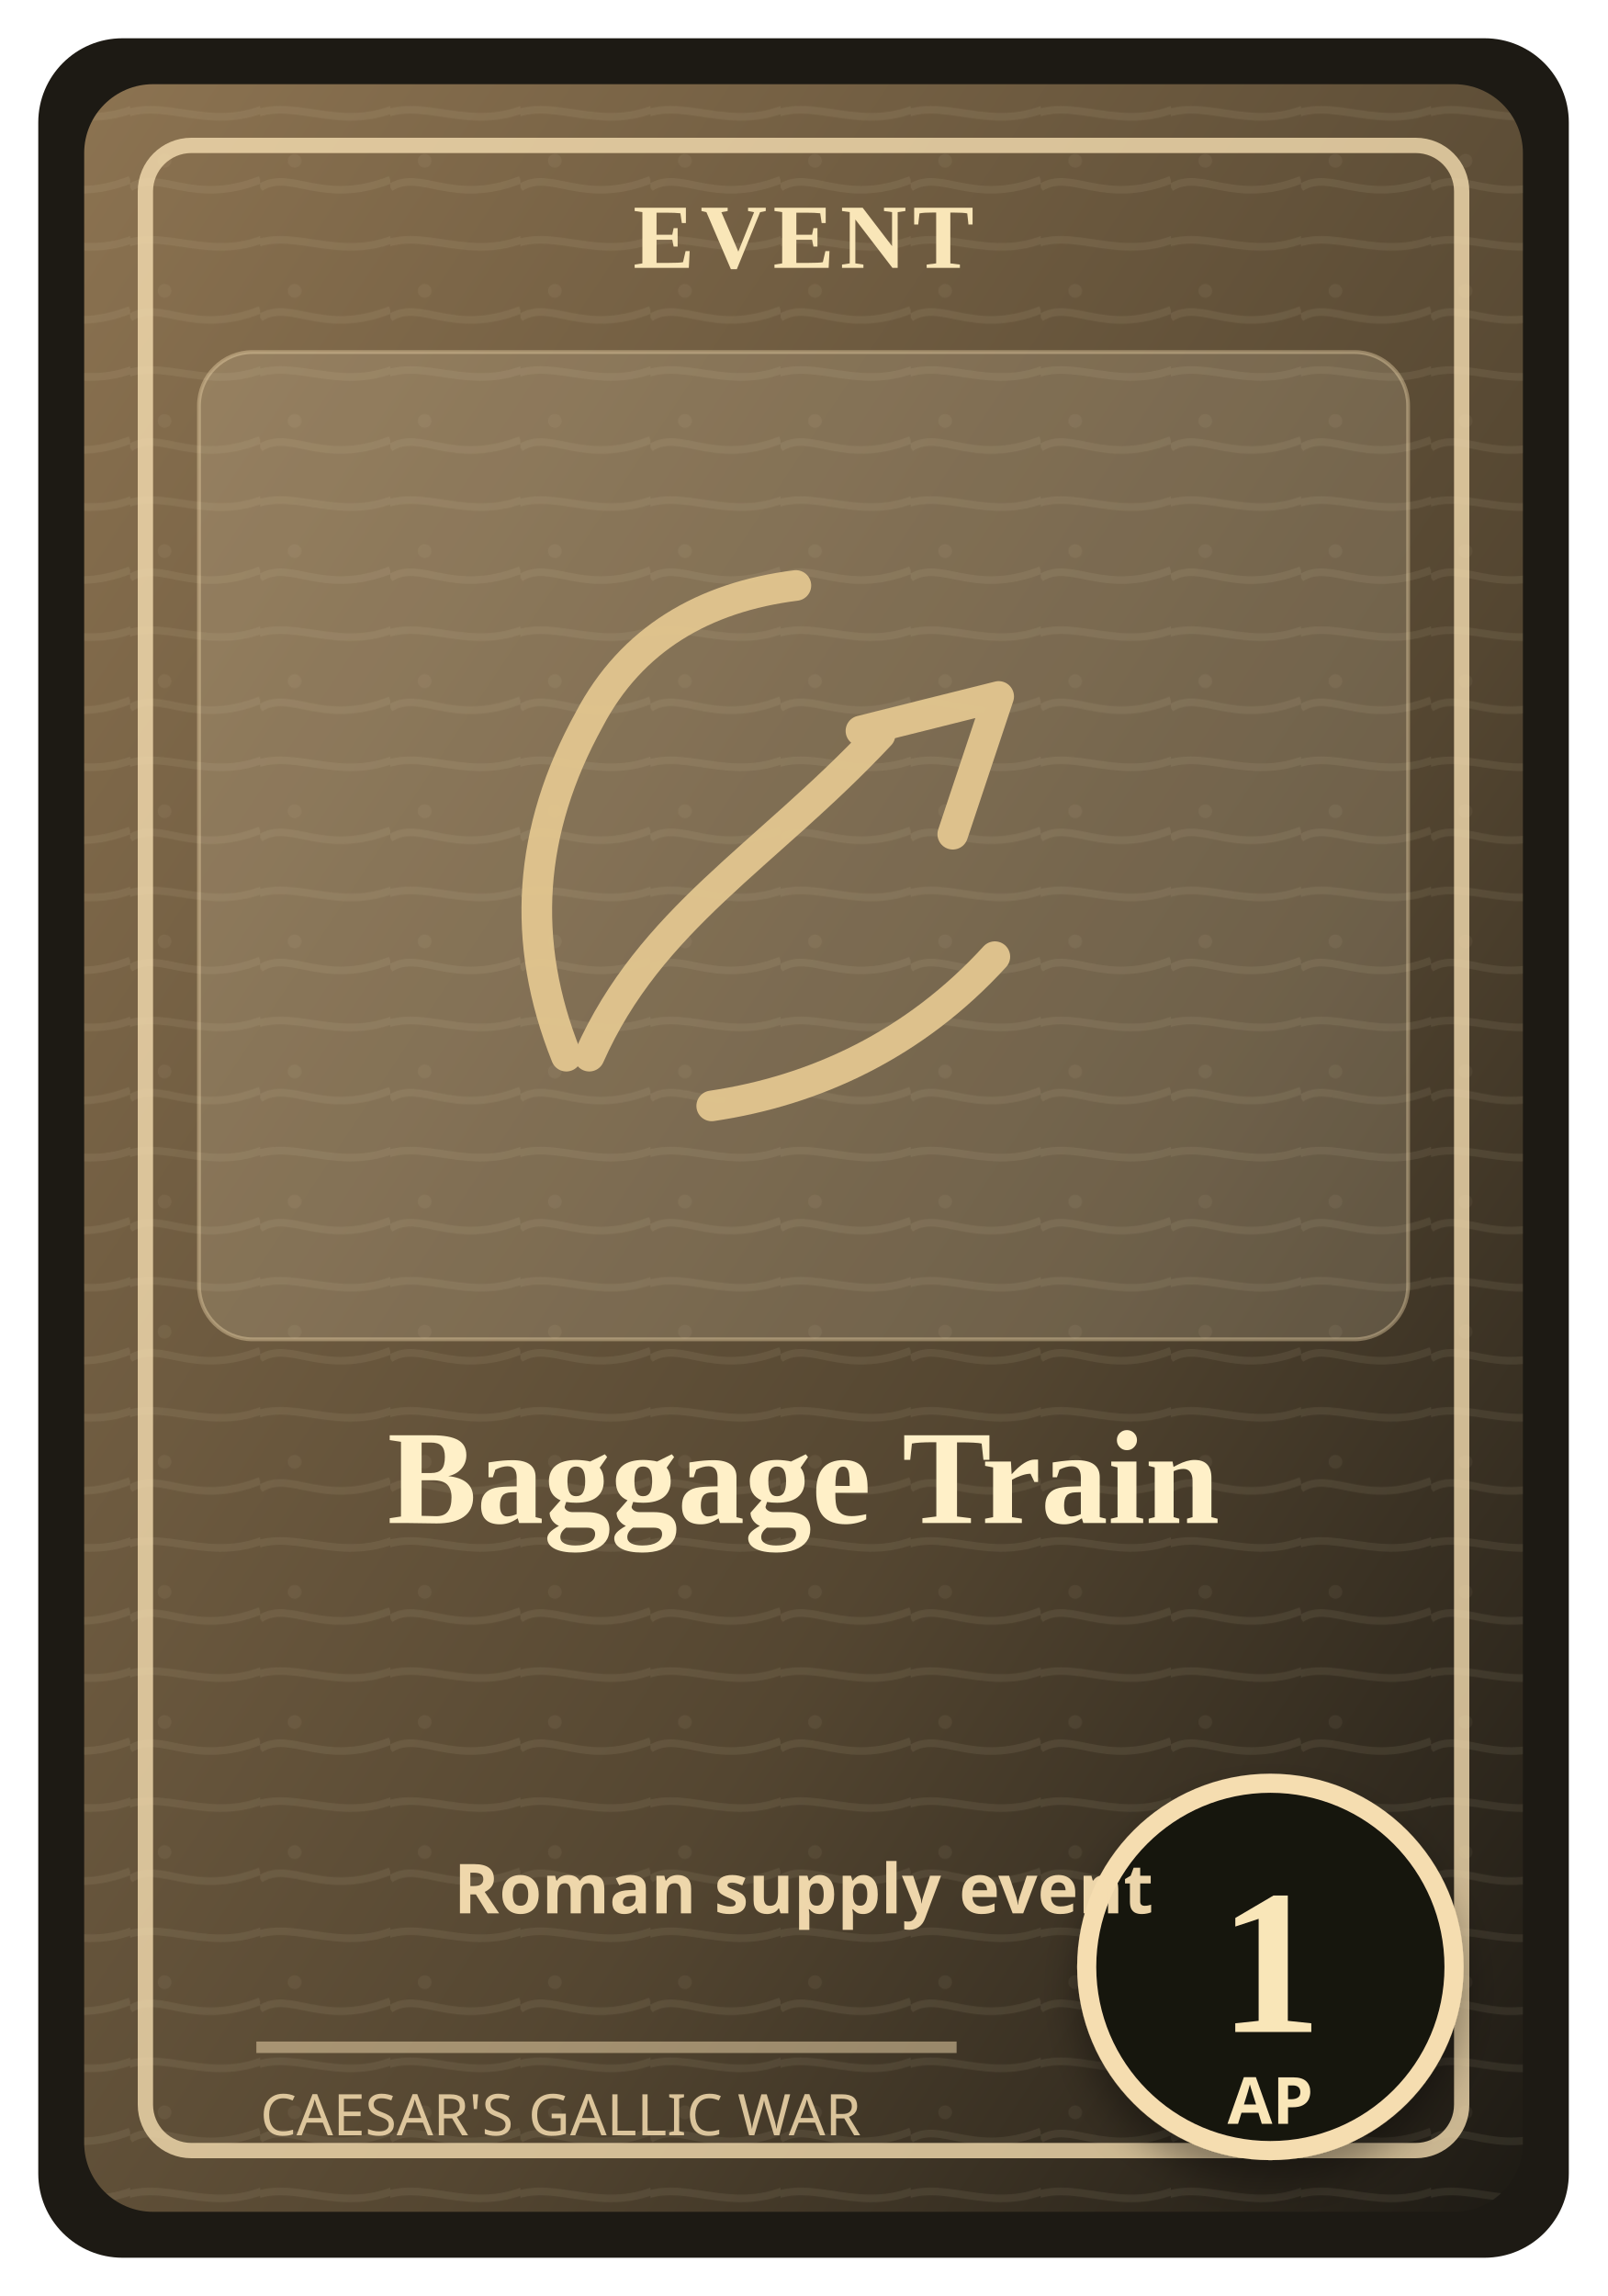
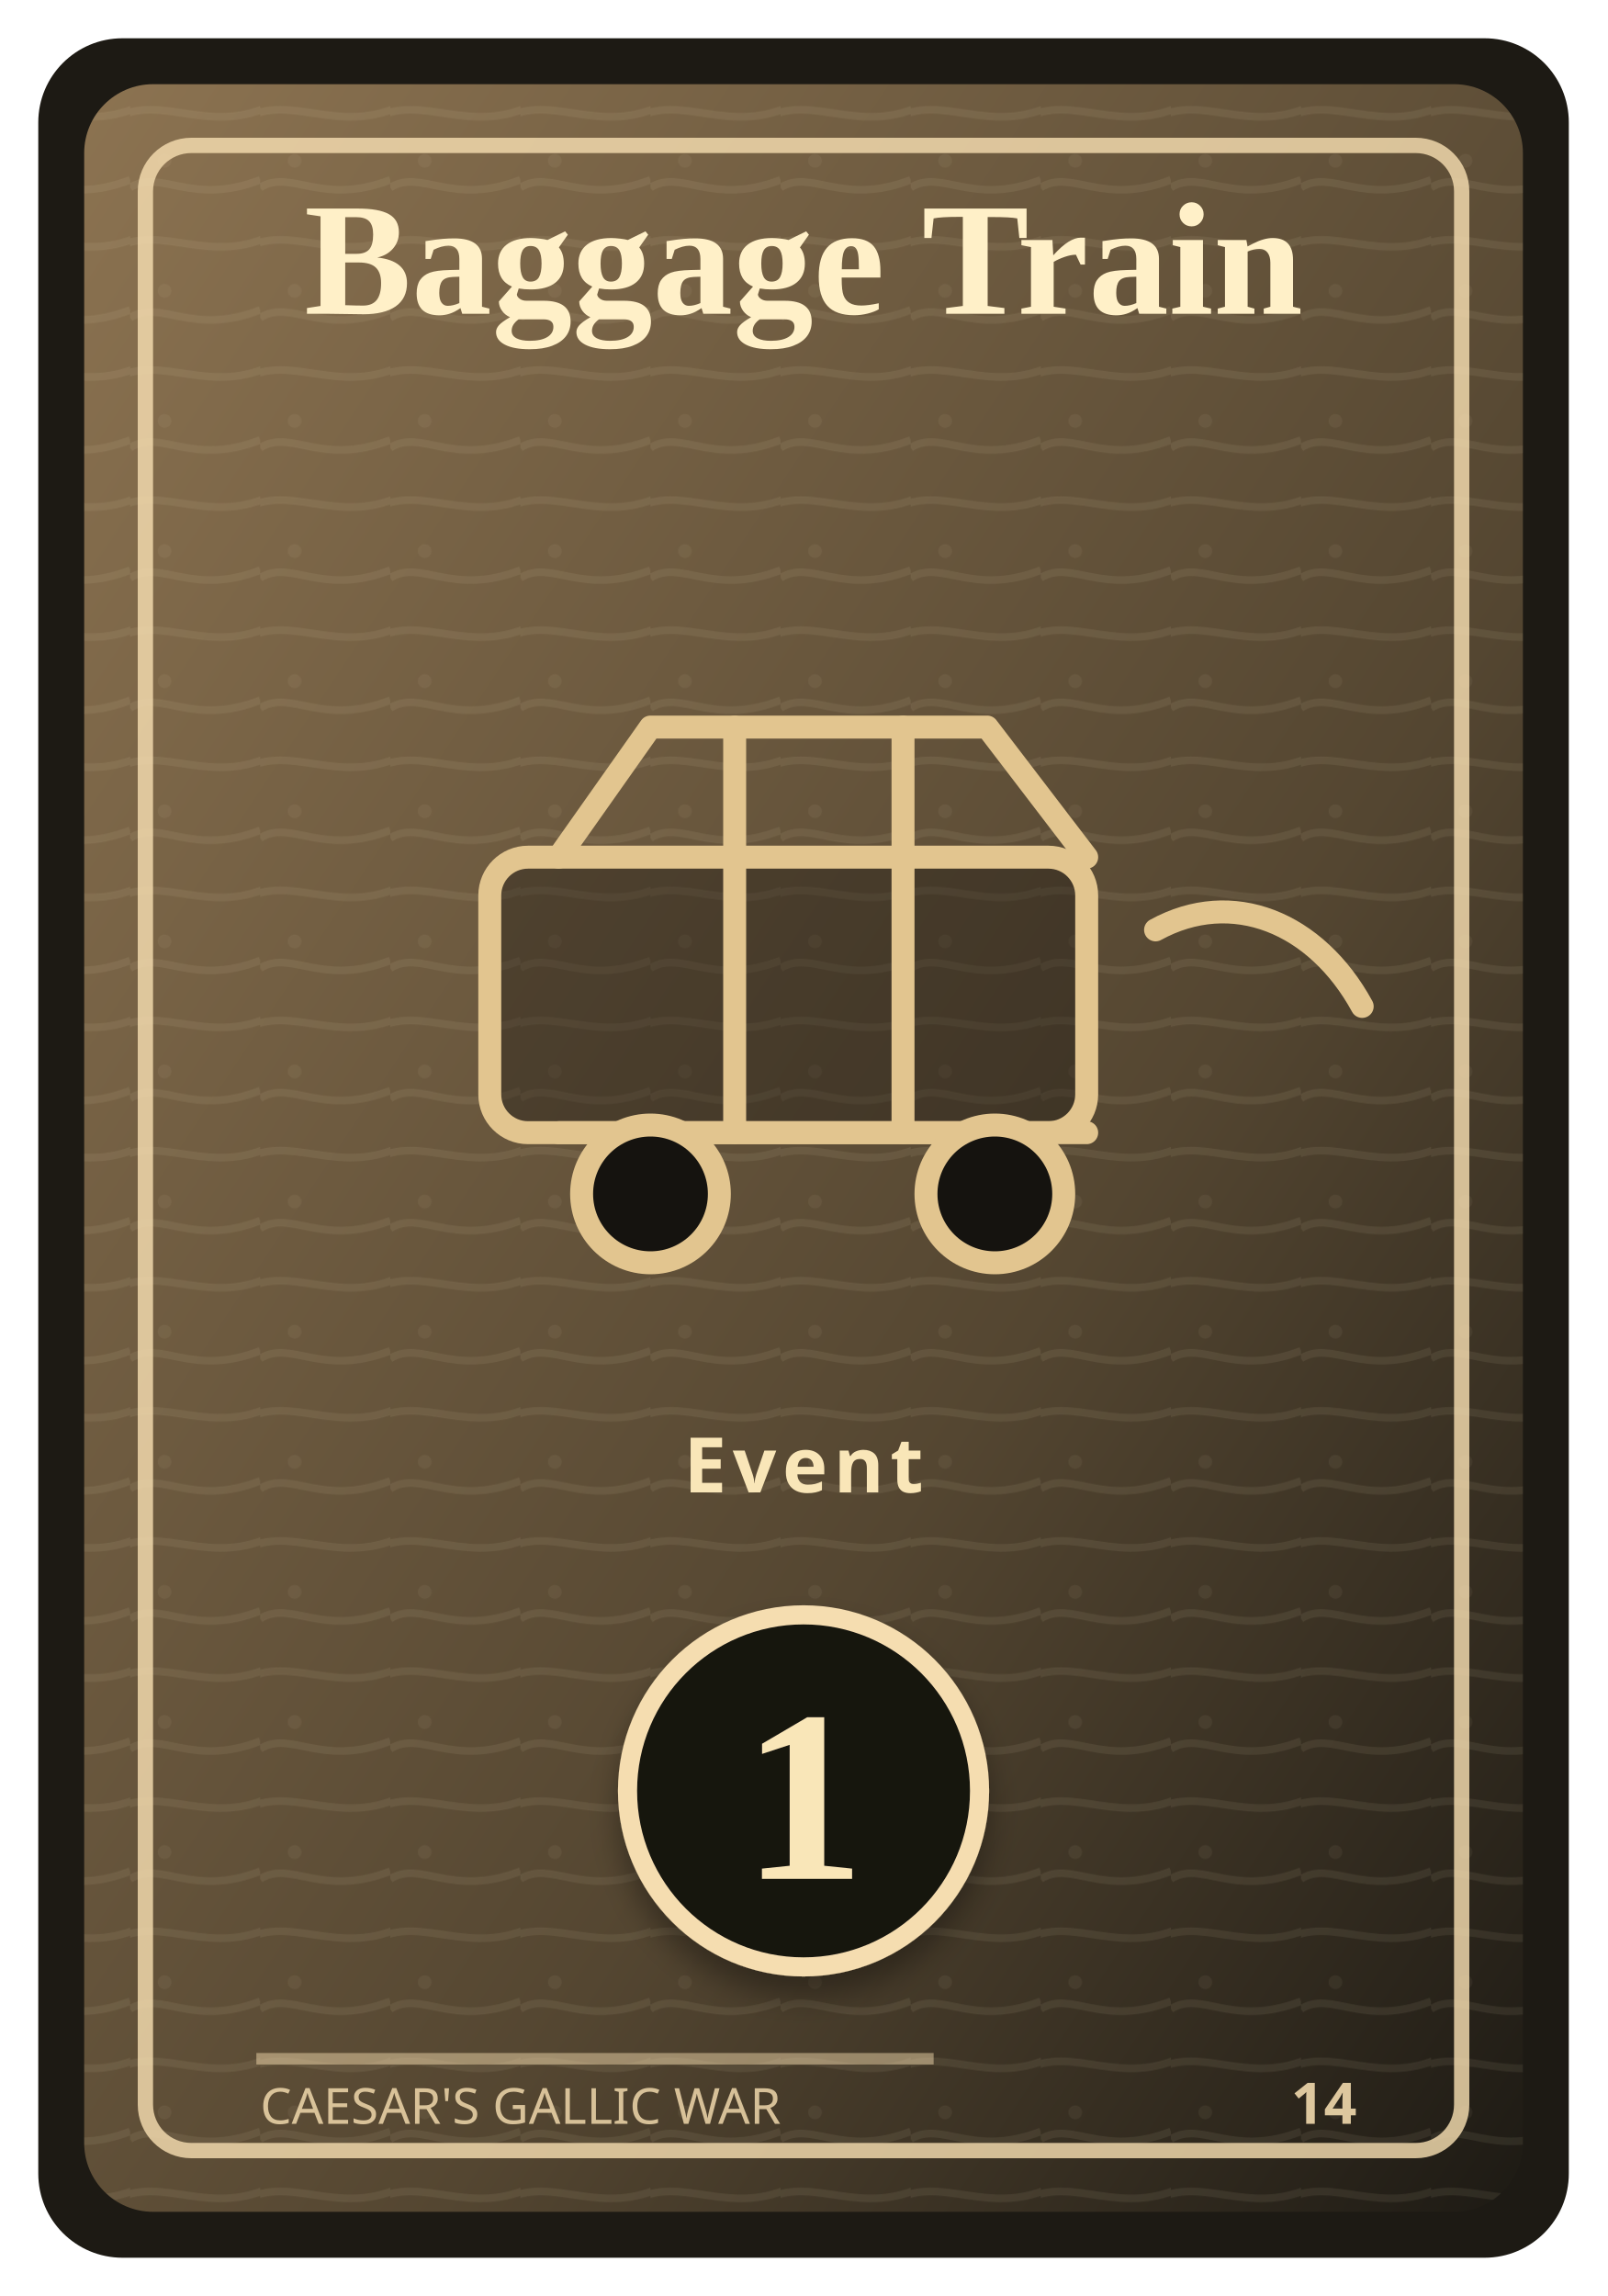
<svg xmlns="http://www.w3.org/2000/svg" width="420" height="600" viewBox="0 0 420 600" role="img" aria-labelledby="title desc">
  <defs>
    <linearGradient id="field" x1="0" y1="0" x2="1" y2="1">
      <stop offset="0" stop-color="#8c7351" />
      <stop offset="0.62" stop-color="#544631" />
      <stop offset="1" stop-color="#1d1a14" />
    </linearGradient>
    <pattern id="grain" width="34" height="34" patternUnits="userSpaceOnUse">
      <path d="M0 15 C8 10 16 20 34 13 M-4 31 C8 24 21 36 38 27" fill="none" stroke="#f3e6c7" stroke-opacity="0.08" stroke-width="2" />
      <circle cx="9" cy="8" r="1.8" fill="#f3e6c7" fill-opacity="0.06" />
    </pattern>
    <filter id="shadow" x="-20%" y="-20%" width="140%" height="140%">
-       <feDropShadow dx="0" dy="6" stdDeviation="5" flood-color="#000" flood-opacity="0.35" />
+       <feDropShadow dx="0" dy="5" stdDeviation="4" flood-color="#000" flood-opacity="0.34" />
    </filter>
  </defs>
  <rect x="10" y="10" width="400" height="580" rx="22" fill="#1d1a14" />
  <rect x="22" y="22" width="376" height="556" rx="18" fill="url(#field)" />
  <rect x="22" y="22" width="376" height="556" rx="18" fill="url(#grain)" />
-   <rect x="38" y="38" width="344" height="524" rx="12" fill="none" stroke="#f5ddb0" stroke-opacity="0.8" stroke-width="4" />
-   <rect x="52" y="92" width="316" height="258" rx="14" fill="#efe0bd" fill-opacity="0.18" stroke="#f5ddb0" stroke-opacity="0.38" />
-   <text x="210" y="70" text-anchor="middle" font-family="Georgia, 'Times New Roman', serif" font-size="24" font-weight="700" fill="#f9e6b8" letter-spacing="1.6">EVENT</text>
+   <rect x="38" y="38" width="344" height="524" rx="12" fill="none" stroke="#f5ddb0" stroke-opacity="0.82" stroke-width="4" />
+   <text x="210" y="82" text-anchor="middle" font-family="Georgia, 'Times New Roman', serif" font-size="42" font-weight="700" fill="#fff0c8">
+     <tspan x="210" y="82">Baggage Train</tspan>
+   </text>
+   <g transform="translate(70 122)" stroke="#e2c58f" stroke-width="6" stroke-linecap="round" stroke-linejoin="round" fill="none">
+     <rect x="58" y="102" width="156" height="72" rx="10" fill="#15130f" fill-opacity="0.35" />
+     <path d="M76 102 L100 68 H188 L214 102" />
+     <path d="M76 174 H214" />
+     <circle cx="100" cy="190" r="18" fill="#15130f" />
+     <circle cx="190" cy="190" r="18" fill="#15130f" />
+     <path d="M122 68 V174 M166 68 V174" />
+     <path d="M232 121 C252 110 274 119 286 141" />
+   </g>
+   <text x="210" y="390" text-anchor="middle" font-family="ui-sans-serif, system-ui, sans-serif" font-size="20" font-weight="800" fill="#f9e6b8" letter-spacing="1.6">Event</text>
  <g filter="url(#shadow)">
-     <circle cx="332" cy="514" r="48" fill="#15130f" stroke="#f5ddb0" stroke-width="5" />
-     <text x="332" y="531" text-anchor="middle" font-family="Georgia, 'Times New Roman', serif" font-size="54" font-weight="700" fill="#f9e6b8">1</text>
-     <text x="332" y="555" text-anchor="middle" font-family="ui-sans-serif, sans-serif" font-size="17" font-weight="700" fill="#f9e6b8">AP</text>
+     <circle cx="210" cy="468" r="46" fill="#15130f" stroke="#f5ddb0" stroke-width="5" />
+     <text x="210" y="491" text-anchor="middle" font-family="Georgia, 'Times New Roman', serif" font-size="64" font-weight="700" fill="#f9e6b8">1</text>
  </g>
-   <g transform="translate(92 130)" fill="none" stroke="#e2c58f" stroke-width="8" stroke-linecap="round" stroke-linejoin="round" opacity="0.95">
-     <path d="M62 146 C78 110 108 94 138 62" />
-     <path d="M133 61 L169 52 L157 88" />
-     <path d="M56 146 C44 116 46 87 62 58 C73 37 92 26 116 23" />
-     <path d="M94 159 C121 155 147 143 168 120" />
-   </g>
-   <text x="210" y="398" text-anchor="middle" font-family="Georgia, 'Times New Roman', serif" font-size="35" font-weight="700" fill="#fff0c8">
-     <tspan x="210" y="398">Baggage Train</tspan>
-   </text>
-   <text x="210" y="500" text-anchor="middle" font-family="ui-sans-serif, system-ui, sans-serif" font-size="18" font-weight="700" fill="#f5ddb0" opacity="0.96">Roman supply event</text>
-   <path d="M67 535 H250" stroke="#f5ddb0" stroke-opacity="0.5" stroke-width="3" />
-   <text x="68" y="558" font-family="ui-sans-serif, system-ui, sans-serif" font-size="15" fill="#f5ddb0" opacity="0.84">CAESAR'S GALLIC WAR</text>
+   <path d="M67 538 H244" stroke="#f5ddb0" stroke-opacity="0.48" stroke-width="3" />
+   <text x="68" y="555" font-family="ui-sans-serif, system-ui, sans-serif" font-size="13" fill="#f5ddb0" opacity="0.82">CAESAR'S GALLIC WAR</text>
+   <text x="346" y="555" text-anchor="middle" font-family="ui-sans-serif, system-ui, sans-serif" font-size="15" font-weight="800" fill="#f5ddb0" opacity="0.88">14</text>
</svg>
